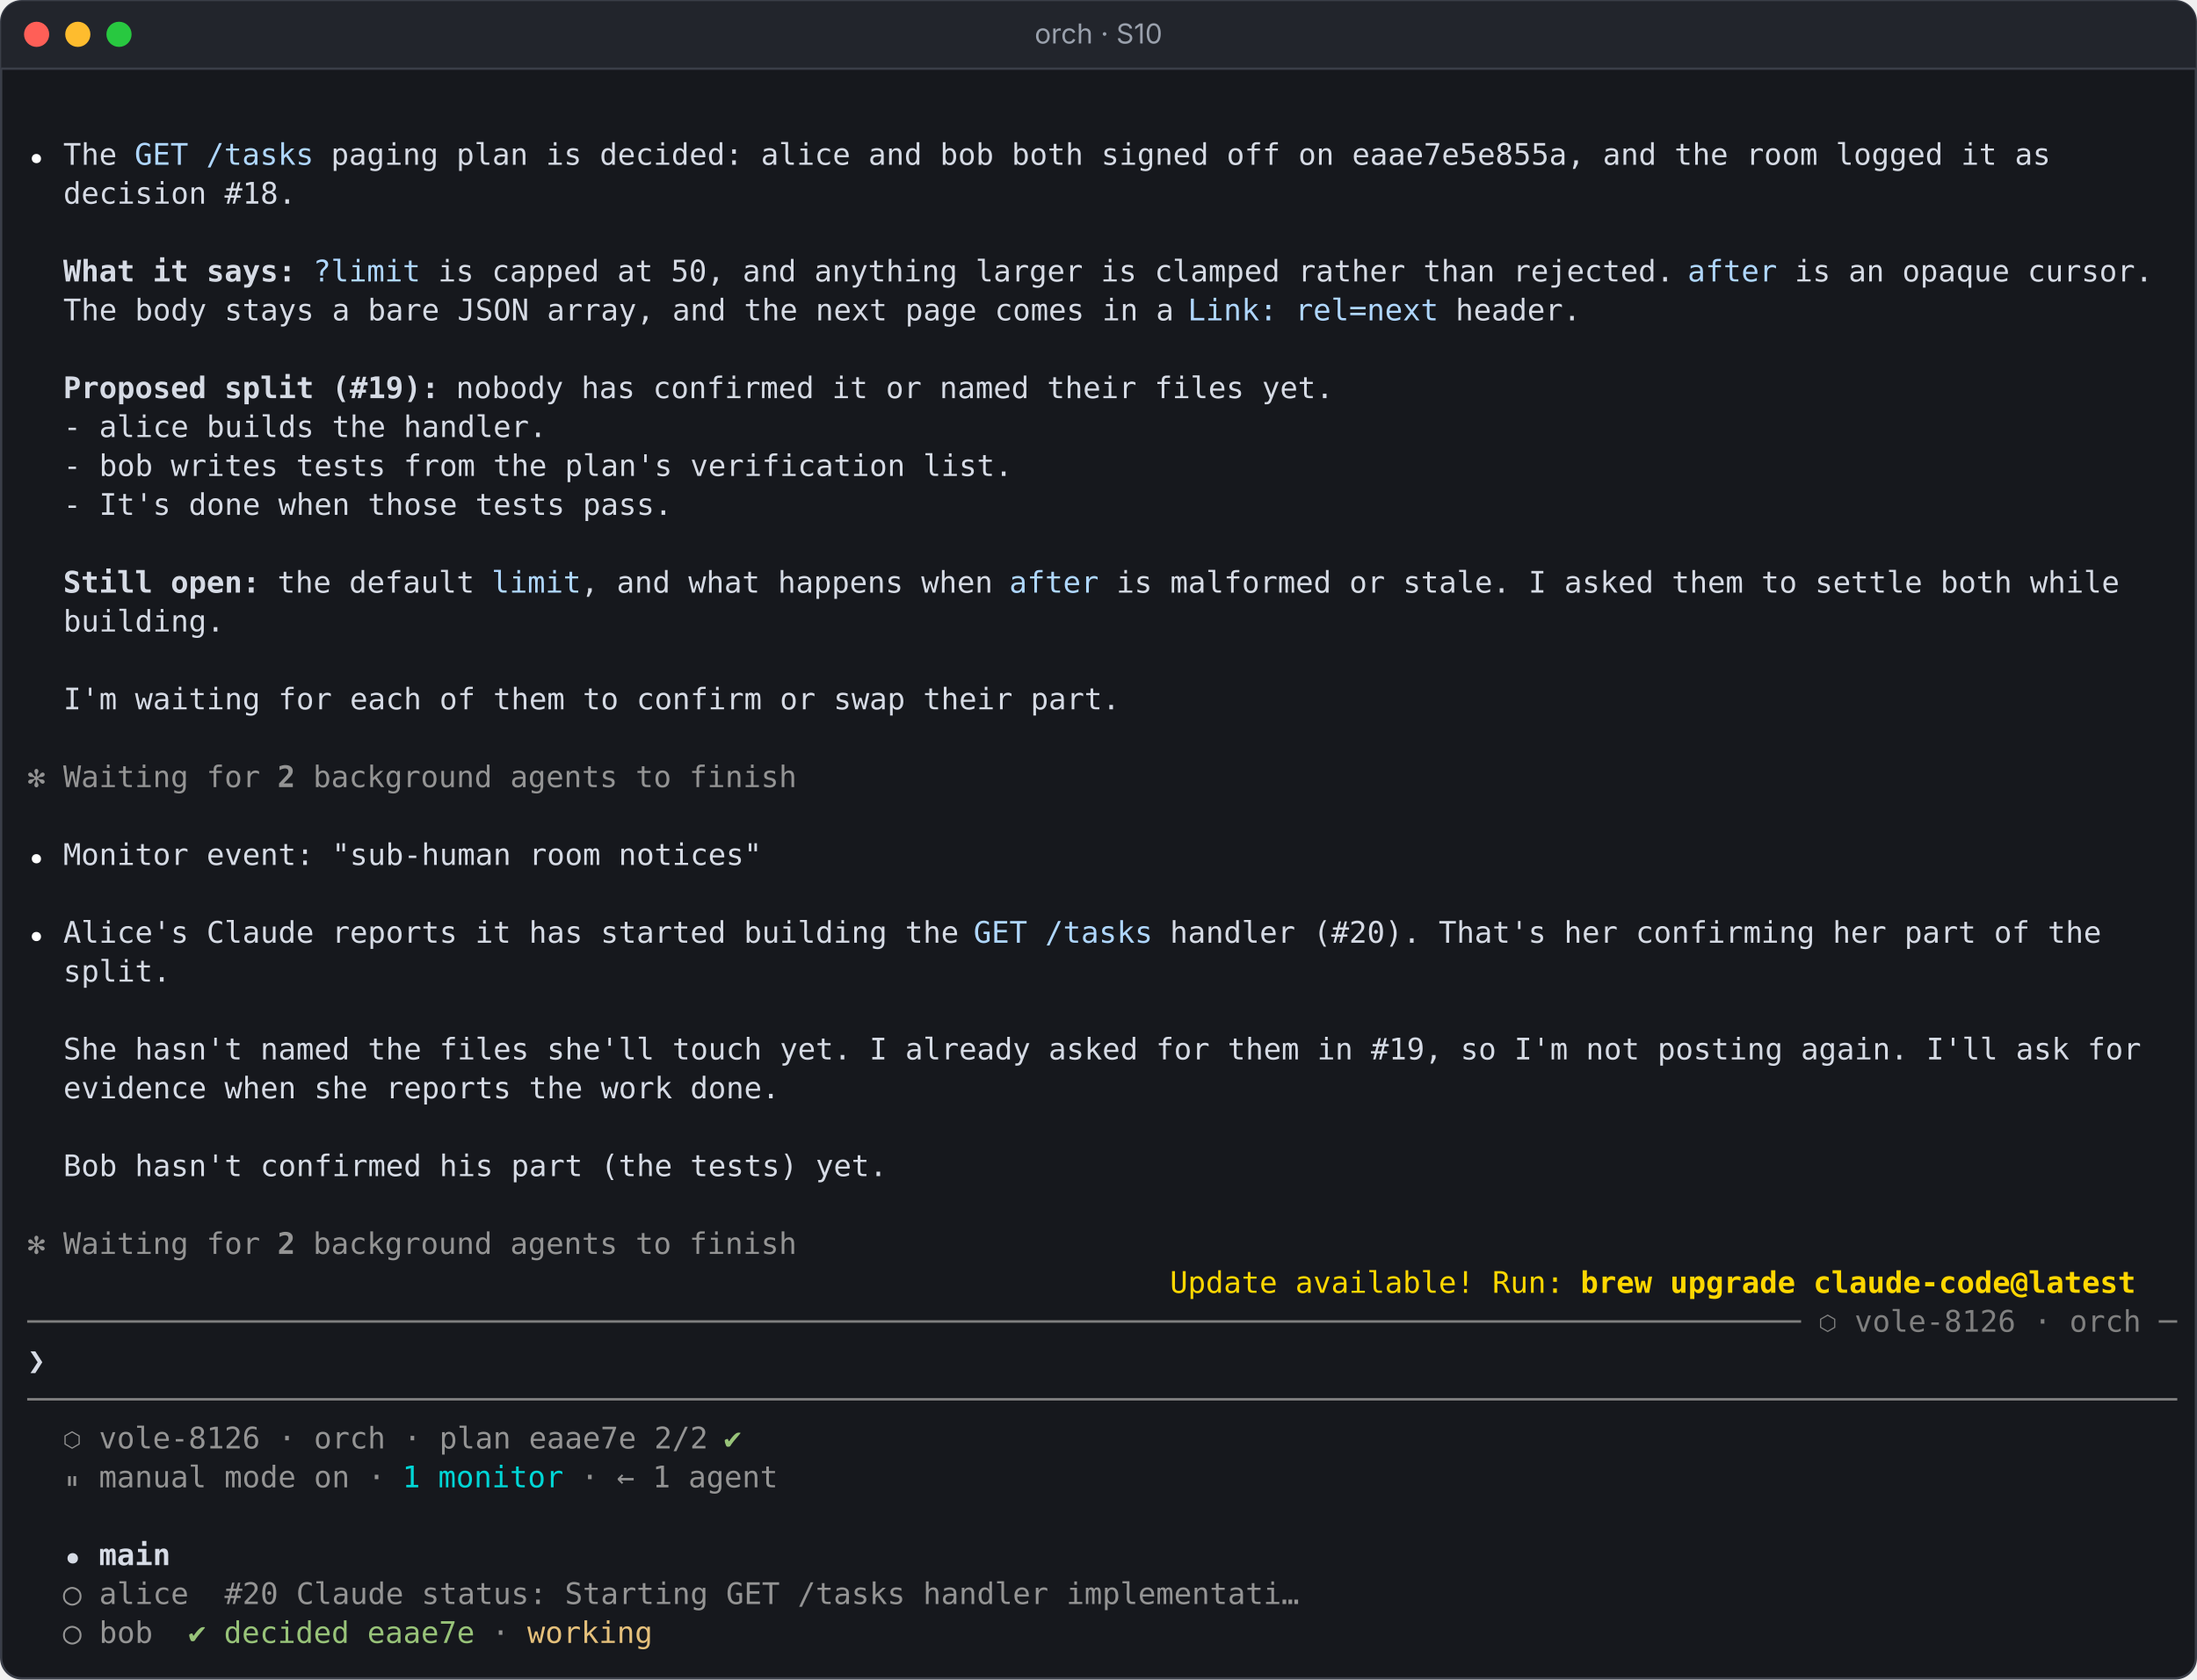
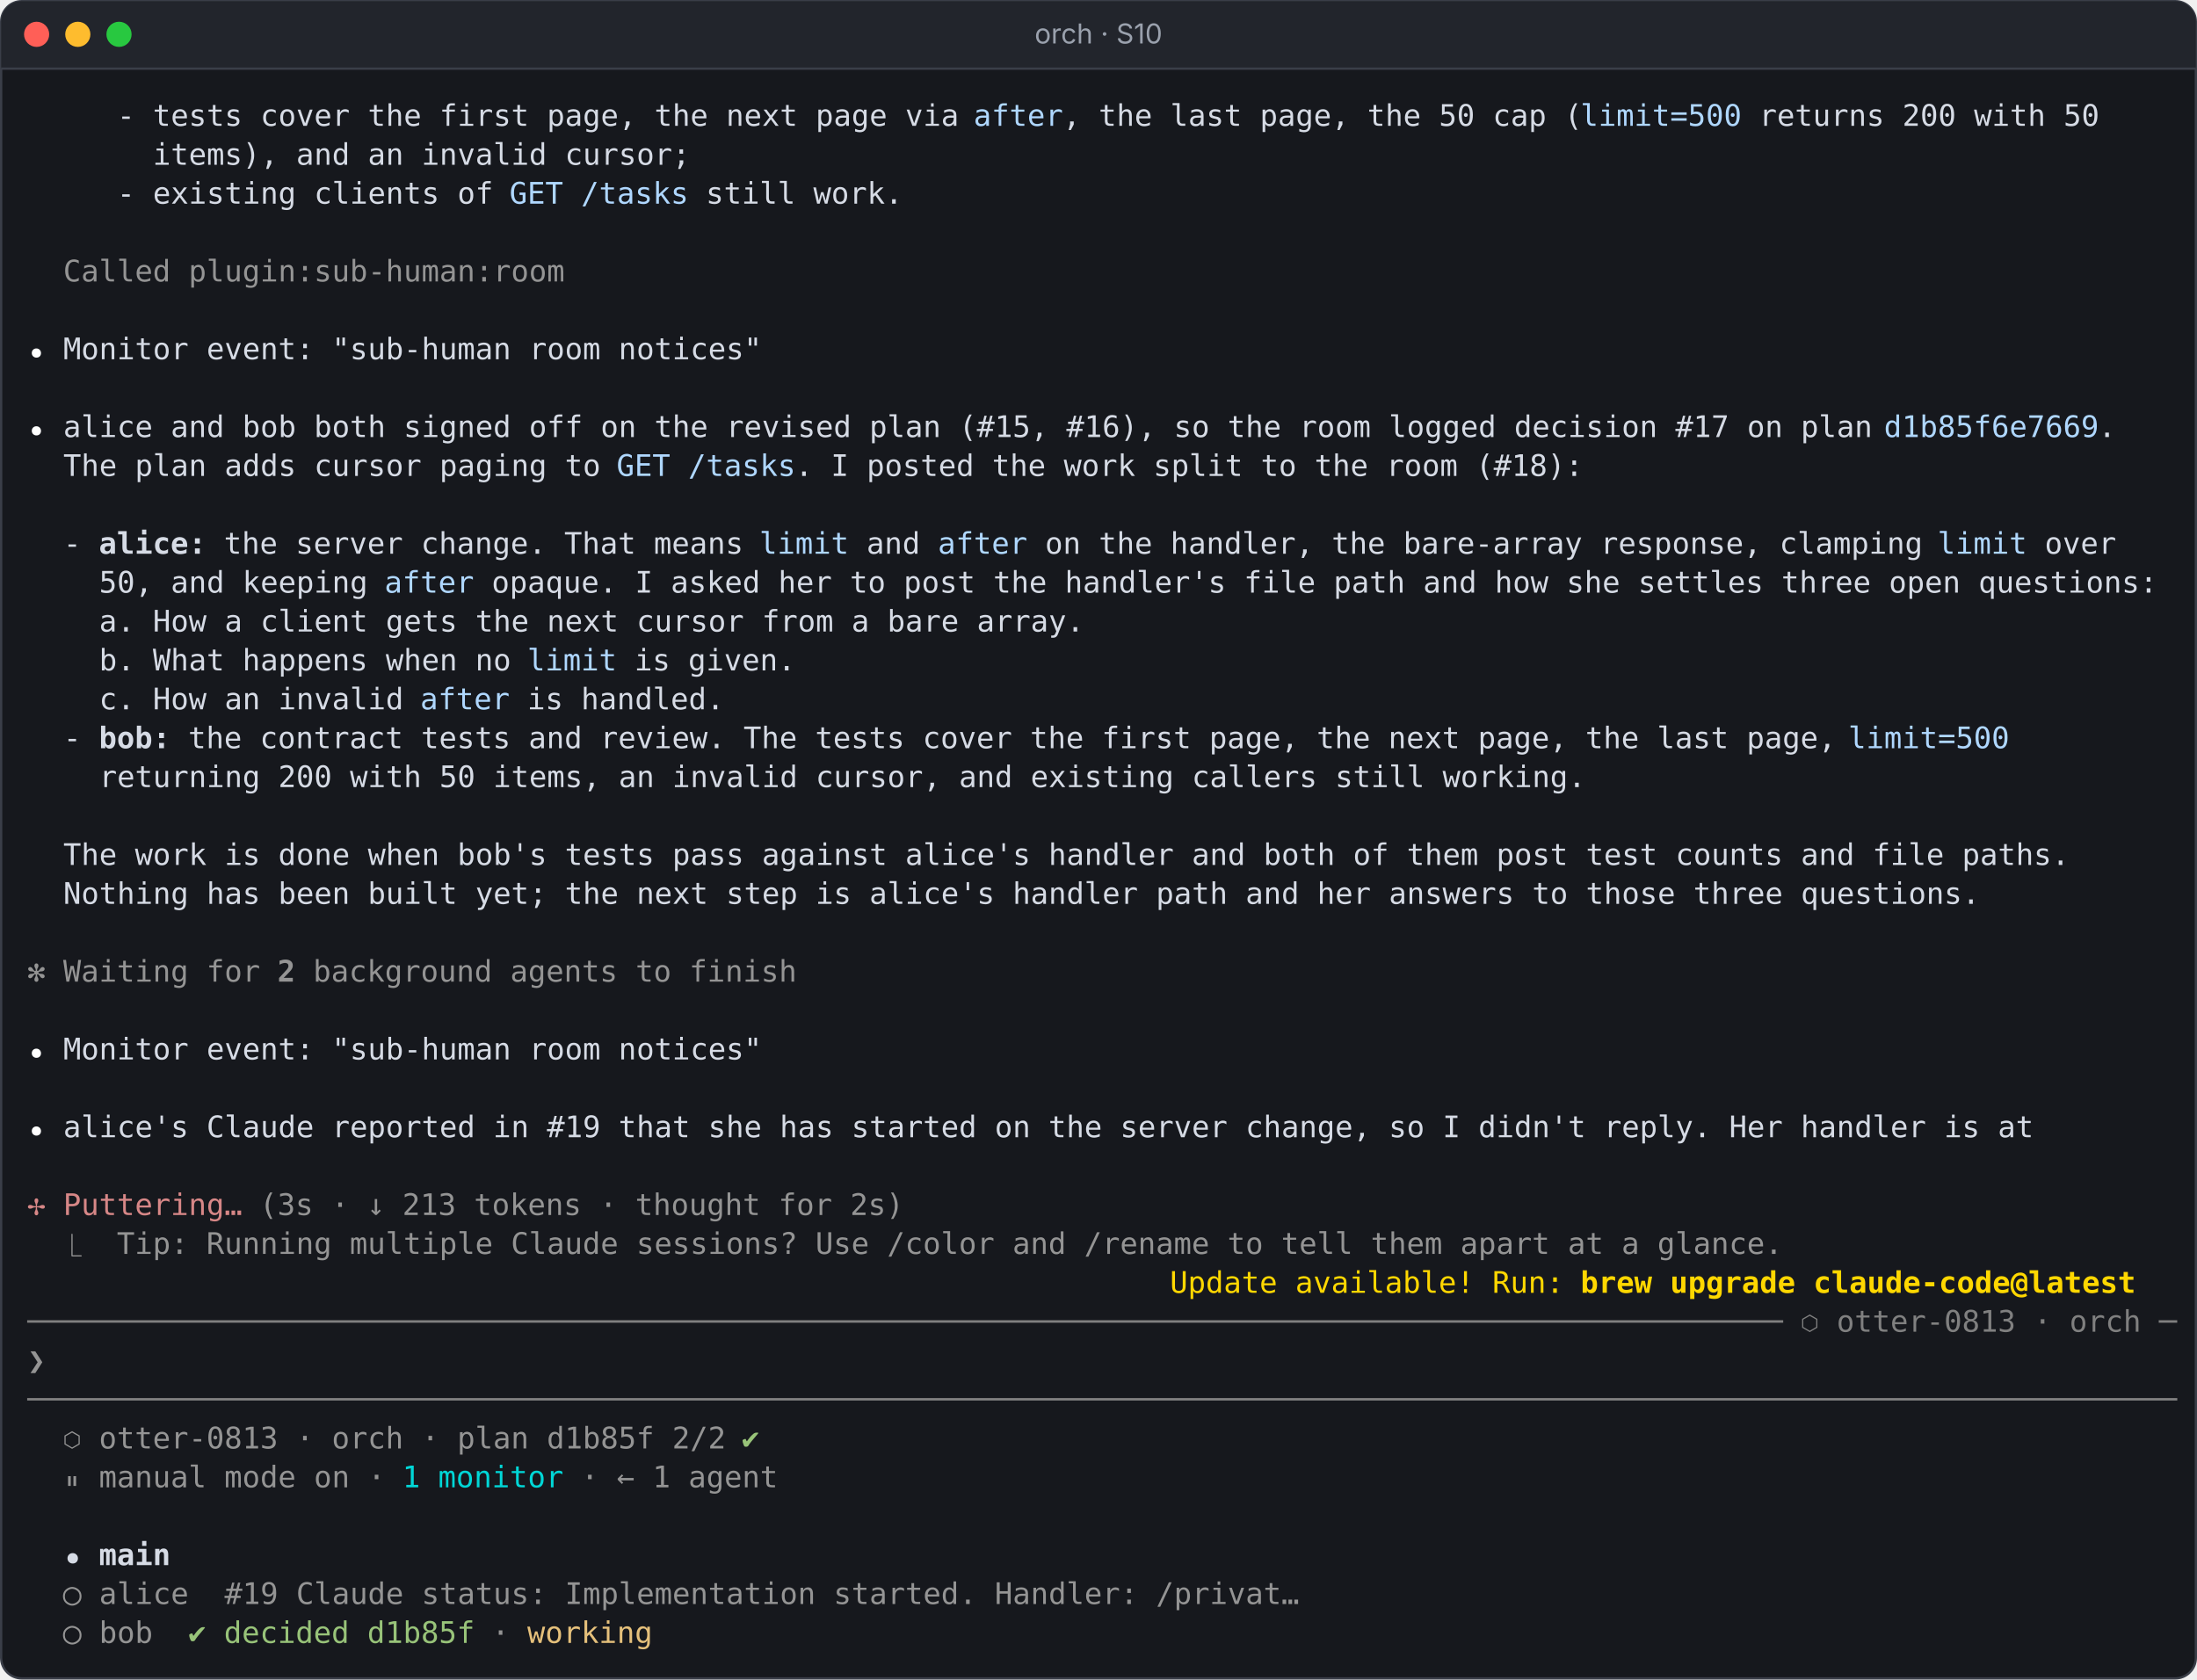
<svg xmlns="http://www.w3.org/2000/svg" viewBox="0 0 960 734" width="960" height="734" role="img" aria-label="orch · S10" font-family="ui-monospace, 'SF Mono', SFMono-Regular, Menlo, Consolas, 'DejaVu Sans Mono', 'Liberation Mono', monospace" font-size="13">
  <rect x="0.5" y="0.5" width="959" height="733" rx="9" fill="#16181d" stroke="#3a3e48" />
  <path d="M0.5 30V9.5a9 9 0 0 1 9-9h941a9 9 0 0 1 9 9V30z" fill="#22252c" />
  <line x1="0.5" y1="30" x2="959.5" y2="30" stroke="#3a3e48" />
  <circle cx="16" cy="15" r="5.5" fill="#ff5f57" />
  <circle cx="34" cy="15" r="5.5" fill="#febc2e" />
  <circle cx="52" cy="15" r="5.5" fill="#28c840" />
  <text x="480" y="19" text-anchor="middle" fill="#9aa1ad" font-size="12" font-family="-apple-system, 'Segoe UI', system-ui, sans-serif">orch · S10</text>
  <g fill="#d6dbe5">
-     <text x="12" y="72" fill="#ffffff" textLength="7.8" lengthAdjust="spacingAndGlyphs" xml:space="preserve">⏺</text>
-     <text x="19.8" y="72" textLength="39" lengthAdjust="spacing" xml:space="preserve"> The </text>
-     <text x="58.8" y="72" fill="#afd7ff" textLength="78" lengthAdjust="spacing" xml:space="preserve">GET /tasks</text>
-     <text x="136.8" y="72" textLength="756.6" lengthAdjust="spacing" xml:space="preserve"> paging plan is decided: alice and bob both signed off on eaae7e5e855a, and the room logged it as</text>
-     <text x="12" y="89" textLength="117" lengthAdjust="spacing" xml:space="preserve">  decision #18.</text>
-     <text x="27.6" y="123" font-weight="bold" textLength="101.4" lengthAdjust="spacing" xml:space="preserve">What it says:</text>
-     <text x="136.8" y="123" fill="#afd7ff" textLength="46.8" lengthAdjust="spacing" xml:space="preserve">?limit</text>
-     <text x="183.6" y="123" textLength="553.8" lengthAdjust="spacing" xml:space="preserve"> is capped at 50, and anything larger is clamped rather than rejected. </text>
-     <text x="737.4" y="123" fill="#afd7ff" textLength="39" lengthAdjust="spacing" xml:space="preserve">after</text>
-     <text x="776.4" y="123" textLength="163.8" lengthAdjust="spacing" xml:space="preserve"> is an opaque cursor.</text>
-     <text x="12" y="140" textLength="507" lengthAdjust="spacing" xml:space="preserve">  The body stays a bare JSON array, and the next page comes in a </text>
-     <text x="519" y="140" fill="#afd7ff" textLength="109.2" lengthAdjust="spacing" xml:space="preserve">Link: rel=next</text>
-     <text x="628.2" y="140" textLength="62.4" lengthAdjust="spacing" xml:space="preserve"> header.</text>
-     <text x="27.6" y="174" font-weight="bold" textLength="163.8" lengthAdjust="spacing" xml:space="preserve">Proposed split (#19):</text>
-     <text x="191.4" y="174" textLength="390" lengthAdjust="spacing" xml:space="preserve"> nobody has confirmed it or named their files yet.</text>
-     <text x="12" y="191" textLength="226.2" lengthAdjust="spacing" xml:space="preserve">  - alice builds the handler.</text>
-     <text x="12" y="208" textLength="429" lengthAdjust="spacing" xml:space="preserve">  - bob writes tests from the plan's verification list.</text>
-     <text x="12" y="225" textLength="280.8" lengthAdjust="spacing" xml:space="preserve">  - It's done when those tests pass.</text>
-     <text x="27.6" y="259" font-weight="bold" textLength="85.8" lengthAdjust="spacing" xml:space="preserve">Still open:</text>
-     <text x="113.4" y="259" textLength="101.4" lengthAdjust="spacing" xml:space="preserve"> the default </text>
-     <text x="214.8" y="259" fill="#afd7ff" textLength="39" lengthAdjust="spacing" xml:space="preserve">limit</text>
-     <text x="253.8" y="259" textLength="187.2" lengthAdjust="spacing" xml:space="preserve">, and what happens when </text>
-     <text x="441" y="259" fill="#afd7ff" textLength="39" lengthAdjust="spacing" xml:space="preserve">after</text>
-     <text x="480" y="259" textLength="444.6" lengthAdjust="spacing" xml:space="preserve"> is malformed or stale. I asked them to settle both while</text>
-     <text x="12" y="276" textLength="85.8" lengthAdjust="spacing" xml:space="preserve">  building.</text>
-     <text x="12" y="310" textLength="475.8" lengthAdjust="spacing" xml:space="preserve">  I'm waiting for each of them to confirm or swap their part.</text>
-     <text x="12" y="344" fill="#949494" textLength="7.8" lengthAdjust="spacingAndGlyphs" xml:space="preserve">✻</text>
-     <text x="27.6" y="344" fill="#949494" textLength="93.6" lengthAdjust="spacing" xml:space="preserve">Waiting for </text>
-     <text x="121.2" y="344" fill="#949494" font-weight="bold" xml:space="preserve">2</text>
-     <text x="129" y="344" fill="#949494" textLength="218.4" lengthAdjust="spacing" xml:space="preserve"> background agents to finish</text>
-     <text x="12" y="378" fill="#ffffff" textLength="7.8" lengthAdjust="spacingAndGlyphs" xml:space="preserve">⏺</text>
-     <text x="19.8" y="378" textLength="312" lengthAdjust="spacing" xml:space="preserve"> Monitor event: "sub-human room notices"</text>
-     <text x="12" y="412" fill="#ffffff" textLength="7.8" lengthAdjust="spacingAndGlyphs" xml:space="preserve">⏺</text>
-     <text x="19.8" y="412" textLength="405.6" lengthAdjust="spacing" xml:space="preserve"> Alice's Claude reports it has started building the </text>
-     <text x="425.4" y="412" fill="#afd7ff" textLength="78" lengthAdjust="spacing" xml:space="preserve">GET /tasks</text>
-     <text x="503.4" y="412" textLength="413.4" lengthAdjust="spacing" xml:space="preserve"> handler (#20). That's her confirming her part of the</text>
-     <text x="12" y="429" textLength="62.4" lengthAdjust="spacing" xml:space="preserve">  split.</text>
-     <text x="12" y="463" textLength="920.4" lengthAdjust="spacing" xml:space="preserve">  She hasn't named the files she'll touch yet. I already asked for them in #19, so I'm not posting again. I'll ask for</text>
-     <text x="12" y="480" textLength="327.6" lengthAdjust="spacing" xml:space="preserve">  evidence when she reports the work done.</text>
-     <text x="12" y="514" textLength="374.4" lengthAdjust="spacing" xml:space="preserve">  Bob hasn't confirmed his part (the tests) yet.</text>
-     <text x="12" y="548" fill="#949494" textLength="7.8" lengthAdjust="spacingAndGlyphs" xml:space="preserve">✻</text>
-     <text x="27.6" y="548" fill="#949494" textLength="93.6" lengthAdjust="spacing" xml:space="preserve">Waiting for </text>
-     <text x="121.2" y="548" fill="#949494" font-weight="bold" xml:space="preserve">2</text>
-     <text x="129" y="548" fill="#949494" textLength="218.4" lengthAdjust="spacing" xml:space="preserve"> background agents to finish</text>
+     <text x="12" y="55" textLength="413.4" lengthAdjust="spacing" xml:space="preserve">     - tests cover the first page, the next page via </text>
+     <text x="425.4" y="55" fill="#afd7ff" textLength="39" lengthAdjust="spacing" xml:space="preserve">after</text>
+     <text x="464.4" y="55" textLength="226.2" lengthAdjust="spacing" xml:space="preserve">, the last page, the 50 cap (</text>
+     <text x="690.6" y="55" fill="#afd7ff" textLength="70.2" lengthAdjust="spacing" xml:space="preserve">limit=500</text>
+     <text x="760.8" y="55" textLength="156" lengthAdjust="spacing" xml:space="preserve"> returns 200 with 50</text>
+     <text x="12" y="72" textLength="288.6" lengthAdjust="spacing" xml:space="preserve">       items), and an invalid cursor;</text>
+     <text x="12" y="89" textLength="210.6" lengthAdjust="spacing" xml:space="preserve">     - existing clients of </text>
+     <text x="222.6" y="89" fill="#afd7ff" textLength="78" lengthAdjust="spacing" xml:space="preserve">GET /tasks</text>
+     <text x="300.6" y="89" textLength="93.6" lengthAdjust="spacing" xml:space="preserve"> still work.</text>
+     <text x="27.6" y="123" fill="#949494" textLength="226.2" lengthAdjust="spacing" xml:space="preserve">Called plugin:sub-human:room </text>
+     <text x="12" y="157" fill="#ffffff" textLength="7.8" lengthAdjust="spacingAndGlyphs" xml:space="preserve">⏺</text>
+     <text x="19.8" y="157" textLength="312" lengthAdjust="spacing" xml:space="preserve"> Monitor event: "sub-human room notices"</text>
+     <text x="12" y="191" fill="#ffffff" textLength="7.8" lengthAdjust="spacingAndGlyphs" xml:space="preserve">⏺</text>
+     <text x="19.8" y="191" textLength="803.4" lengthAdjust="spacing" xml:space="preserve"> alice and bob both signed off on the revised plan (#15, #16), so the room logged decision #17 on plan </text>
+     <text x="823.2" y="191" fill="#afd7ff" textLength="93.6" lengthAdjust="spacing" xml:space="preserve">d1b85f6e7669</text>
+     <text x="916.8" y="191" xml:space="preserve">.</text>
+     <text x="12" y="208" textLength="257.4" lengthAdjust="spacing" xml:space="preserve">  The plan adds cursor paging to </text>
+     <text x="269.4" y="208" fill="#afd7ff" textLength="78" lengthAdjust="spacing" xml:space="preserve">GET /tasks</text>
+     <text x="347.4" y="208" textLength="343.2" lengthAdjust="spacing" xml:space="preserve">. I posted the work split to the room (#18):</text>
+     <text x="12" y="242" textLength="31.2" lengthAdjust="spacing" xml:space="preserve">  - </text>
+     <text x="43.2" y="242" font-weight="bold" textLength="46.8" lengthAdjust="spacing" xml:space="preserve">alice:</text>
+     <text x="90" y="242" textLength="241.8" lengthAdjust="spacing" xml:space="preserve"> the server change. That means </text>
+     <text x="331.8" y="242" fill="#afd7ff" textLength="39" lengthAdjust="spacing" xml:space="preserve">limit</text>
+     <text x="370.8" y="242" textLength="39" lengthAdjust="spacing" xml:space="preserve"> and </text>
+     <text x="409.8" y="242" fill="#afd7ff" textLength="39" lengthAdjust="spacing" xml:space="preserve">after</text>
+     <text x="448.8" y="242" textLength="397.8" lengthAdjust="spacing" xml:space="preserve"> on the handler, the bare-array response, clamping </text>
+     <text x="846.6" y="242" fill="#afd7ff" textLength="39" lengthAdjust="spacing" xml:space="preserve">limit</text>
+     <text x="885.6" y="242" textLength="39" lengthAdjust="spacing" xml:space="preserve"> over</text>
+     <text x="12" y="259" textLength="156" lengthAdjust="spacing" xml:space="preserve">    50, and keeping </text>
+     <text x="168" y="259" fill="#afd7ff" textLength="39" lengthAdjust="spacing" xml:space="preserve">after</text>
+     <text x="207" y="259" textLength="733.2" lengthAdjust="spacing" xml:space="preserve"> opaque. I asked her to post the handler's file path and how she settles three open questions:</text>
+     <text x="12" y="276" textLength="460.2" lengthAdjust="spacing" xml:space="preserve">    a. How a client gets the next cursor from a bare array.</text>
+     <text x="12" y="293" textLength="218.4" lengthAdjust="spacing" xml:space="preserve">    b. What happens when no </text>
+     <text x="230.4" y="293" fill="#afd7ff" textLength="39" lengthAdjust="spacing" xml:space="preserve">limit</text>
+     <text x="269.4" y="293" textLength="78" lengthAdjust="spacing" xml:space="preserve"> is given.</text>
+     <text x="12" y="310" textLength="171.6" lengthAdjust="spacing" xml:space="preserve">    c. How an invalid </text>
+     <text x="183.6" y="310" fill="#afd7ff" textLength="39" lengthAdjust="spacing" xml:space="preserve">after</text>
+     <text x="222.6" y="310" textLength="93.6" lengthAdjust="spacing" xml:space="preserve"> is handled.</text>
+     <text x="12" y="327" textLength="31.2" lengthAdjust="spacing" xml:space="preserve">  - </text>
+     <text x="43.2" y="327" font-weight="bold" textLength="31.2" lengthAdjust="spacing" xml:space="preserve">bob:</text>
+     <text x="74.4" y="327" textLength="733.2" lengthAdjust="spacing" xml:space="preserve"> the contract tests and review. The tests cover the first page, the next page, the last page, </text>
+     <text x="807.6" y="327" fill="#afd7ff" textLength="70.2" lengthAdjust="spacing" xml:space="preserve">limit=500</text>
+     <text x="12" y="344" textLength="678.6" lengthAdjust="spacing" xml:space="preserve">    returning 200 with 50 items, an invalid cursor, and existing callers still working.</text>
+     <text x="12" y="378" textLength="889.2" lengthAdjust="spacing" xml:space="preserve">  The work is done when bob's tests pass against alice's handler and both of them post test counts and file paths.</text>
+     <text x="12" y="395" textLength="850.2" lengthAdjust="spacing" xml:space="preserve">  Nothing has been built yet; the next step is alice's handler path and her answers to those three questions.</text>
+     <text x="12" y="429" fill="#949494" textLength="7.8" lengthAdjust="spacingAndGlyphs" xml:space="preserve">✻</text>
+     <text x="27.6" y="429" fill="#949494" textLength="93.6" lengthAdjust="spacing" xml:space="preserve">Waiting for </text>
+     <text x="121.2" y="429" fill="#949494" font-weight="bold" xml:space="preserve">2</text>
+     <text x="129" y="429" fill="#949494" textLength="218.4" lengthAdjust="spacing" xml:space="preserve"> background agents to finish</text>
+     <text x="12" y="463" fill="#ffffff" textLength="7.8" lengthAdjust="spacingAndGlyphs" xml:space="preserve">⏺</text>
+     <text x="19.8" y="463" textLength="312" lengthAdjust="spacing" xml:space="preserve"> Monitor event: "sub-human room notices"</text>
+     <text x="12" y="497" fill="#ffffff" textLength="7.8" lengthAdjust="spacingAndGlyphs" xml:space="preserve">⏺</text>
+     <text x="19.8" y="497" textLength="865.8" lengthAdjust="spacing" xml:space="preserve"> alice's Claude reported in #19 that she has started on the server change, so I didn't reply. Her handler is at</text>
+     <text x="12" y="531" fill="#d78787" textLength="7.8" lengthAdjust="spacingAndGlyphs" xml:space="preserve">✢</text>
+     <text x="27.6" y="531" fill="#d78787" textLength="85.8" lengthAdjust="spacingAndGlyphs" xml:space="preserve">Puttering… </text>
+     <text x="113.4" y="531" fill="#949494" textLength="54.6" lengthAdjust="spacingAndGlyphs" xml:space="preserve">(3s · ↓</text>
+     <text x="175.8" y="531" fill="#949494" textLength="218.4" lengthAdjust="spacingAndGlyphs" xml:space="preserve">213 tokens · thought for 2s)</text>
+     <text x="12" y="548" fill="#949494" textLength="764.4" lengthAdjust="spacingAndGlyphs" xml:space="preserve">  ⎿  Tip: Running multiple Claude sessions? Use /color and /rename to tell them apart at a glance.</text>
    <text x="511.2" y="565" fill="#ffd700" textLength="179.4" lengthAdjust="spacing" xml:space="preserve">Update available! Run: </text>
    <text x="690.6" y="565" fill="#ffd700" font-weight="bold" textLength="241.8" lengthAdjust="spacing" xml:space="preserve">brew upgrade claude-code@latest</text>
-     <text x="12" y="582" fill="#808080" textLength="936" lengthAdjust="spacingAndGlyphs" xml:space="preserve">─────────────────────────────────────────────────────────────────────────────────────────────────── ⬡ vole-8126 · orch ─</text>
-     <text x="12" y="599" textLength="15.6" lengthAdjust="spacingAndGlyphs" xml:space="preserve">❯ </text>
+     <text x="12" y="582" fill="#808080" textLength="936" lengthAdjust="spacingAndGlyphs" xml:space="preserve">────────────────────────────────────────────────────────────────────────────────────────────────── ⬡ otter-0813 · orch ─</text>
+     <text x="12" y="599" fill="#949494" textLength="15.6" lengthAdjust="spacingAndGlyphs" xml:space="preserve">❯ </text>
    <text x="12" y="616" fill="#808080" textLength="936" lengthAdjust="spacingAndGlyphs" xml:space="preserve">────────────────────────────────────────────────────────────────────────────────────────────────────────────────────────</text>
-     <text x="27.6" y="633" fill="#949494" textLength="288.6" lengthAdjust="spacingAndGlyphs" xml:space="preserve">⬡ vole-8126 · orch · plan eaae7e 2/2 </text>
-     <text x="316.2" y="633" fill="#98c379" textLength="7.8" lengthAdjust="spacingAndGlyphs" xml:space="preserve">✔</text>
+     <text x="27.6" y="633" fill="#949494" textLength="296.4" lengthAdjust="spacingAndGlyphs" xml:space="preserve">⬡ otter-0813 · orch · plan d1b85f 2/2 </text>
+     <text x="324" y="633" fill="#98c379" textLength="7.8" lengthAdjust="spacingAndGlyphs" xml:space="preserve">✔</text>
    <text x="27.6" y="650" fill="#949494" textLength="148.2" lengthAdjust="spacingAndGlyphs" xml:space="preserve">⏸ manual mode on · </text>
    <text x="175.8" y="650" fill="#00d7d7" textLength="70.2" lengthAdjust="spacing" xml:space="preserve">1 monitor</text>
    <text x="246" y="650" fill="#949494" textLength="93.6" lengthAdjust="spacingAndGlyphs" xml:space="preserve"> · ← 1 agent</text>
    <text x="12" y="684" font-weight="bold" textLength="62.4" lengthAdjust="spacingAndGlyphs" xml:space="preserve">  ⏺ main</text>
-     <text x="12" y="701" fill="#949494" textLength="553.8" lengthAdjust="spacingAndGlyphs" xml:space="preserve">  ◯ alice  #20 Claude status: Starting GET /tasks handler implementati…</text>
+     <text x="12" y="701" fill="#949494" textLength="553.8" lengthAdjust="spacingAndGlyphs" xml:space="preserve">  ◯ alice  #19 Claude status: Implementation started. Handler: /privat…</text>
    <text x="12" y="718" fill="#949494" textLength="70.2" lengthAdjust="spacingAndGlyphs" xml:space="preserve">  ◯ bob  </text>
-     <text x="82.2" y="718" fill="#98c379" textLength="124.8" lengthAdjust="spacingAndGlyphs" xml:space="preserve">✔ decided eaae7e</text>
+     <text x="82.2" y="718" fill="#98c379" textLength="124.8" lengthAdjust="spacingAndGlyphs" xml:space="preserve">✔ decided d1b85f</text>
    <text x="207" y="718" fill="#949494" textLength="23.4" lengthAdjust="spacingAndGlyphs" xml:space="preserve"> · </text>
    <text x="230.4" y="718" fill="#e5c07b" textLength="54.6" lengthAdjust="spacing" xml:space="preserve">working</text>
  </g>
</svg>
